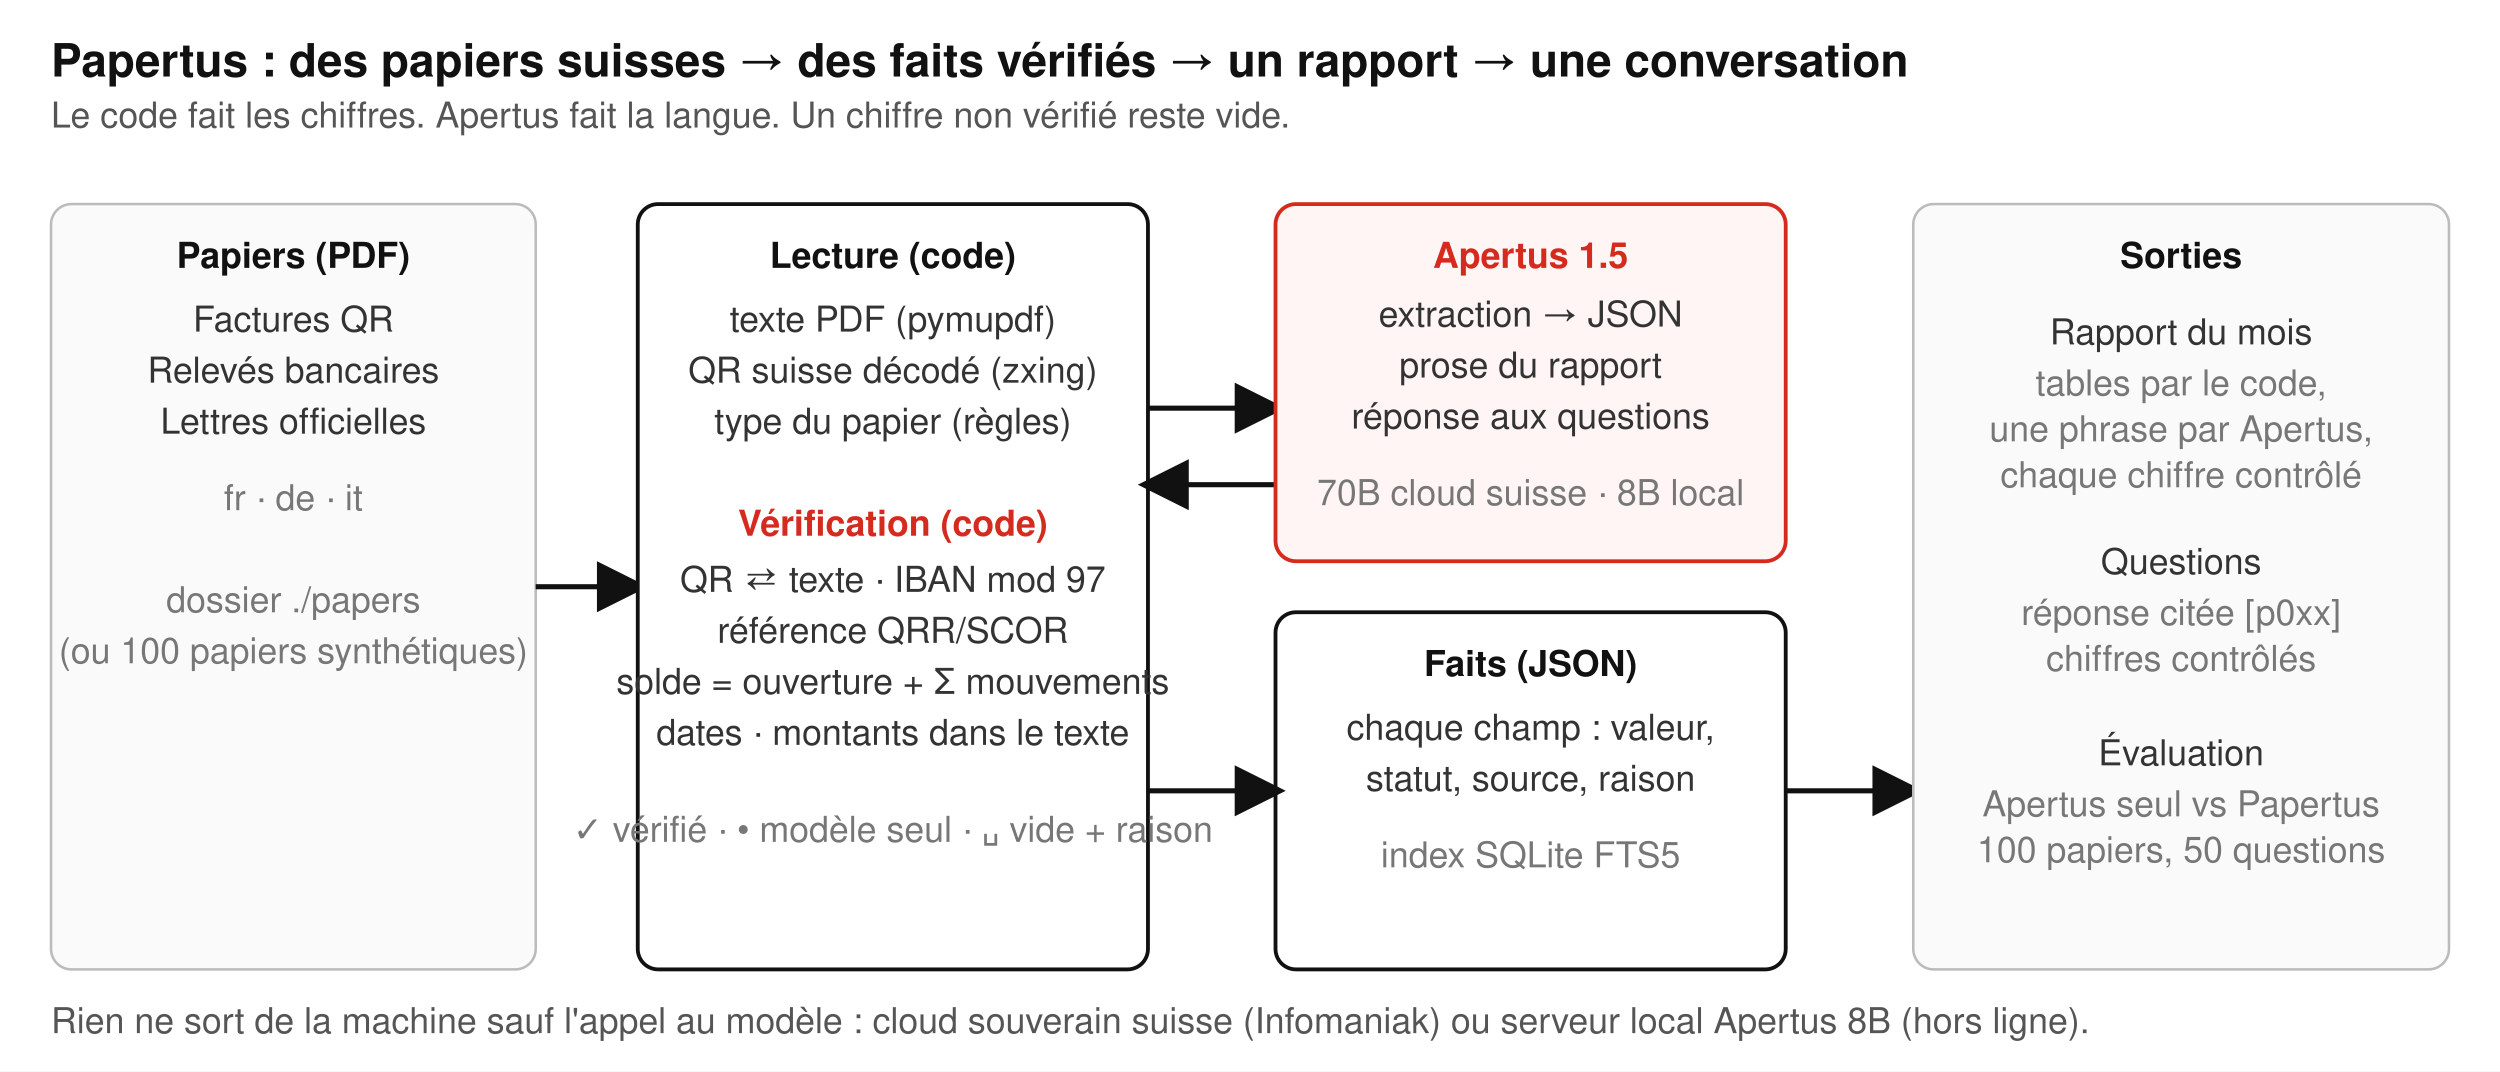
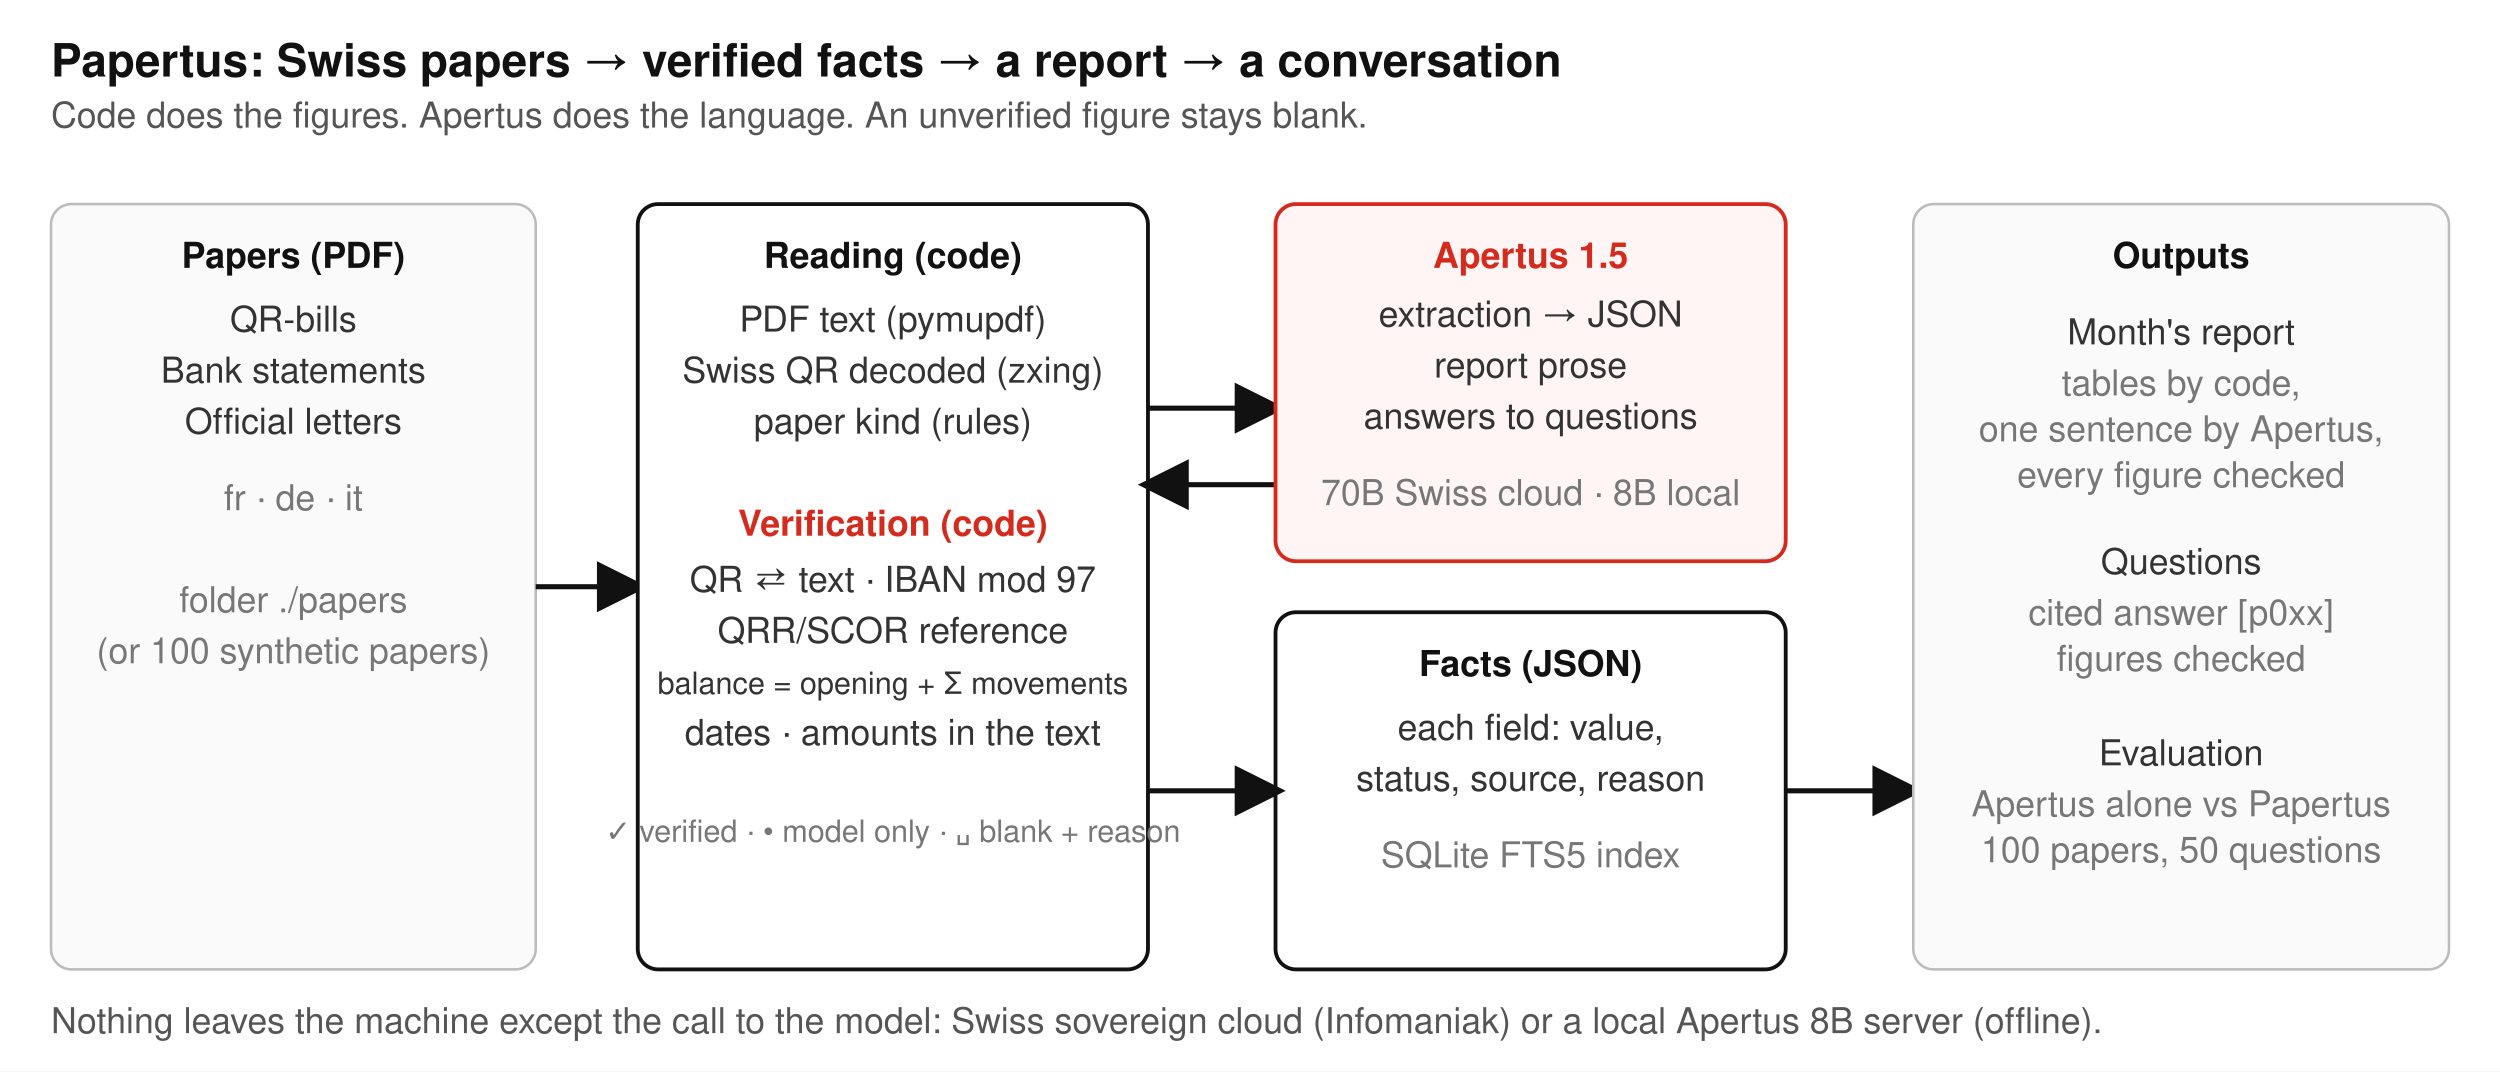
<svg xmlns="http://www.w3.org/2000/svg" viewBox="0 0 980 420" width="980" height="420" font-family="Helvetica, Arial, sans-serif" font-size="14">
  <rect width="980" height="420" fill="#ffffff" />
-   <text x="20" y="30" font-size="18" font-weight="700" fill="#111">Papertus : des papiers suisses → des faits vérifiés → un rapport → une conversation</text>
-   <text x="20" y="50" fill="#555">Le code fait les chiffres. Apertus fait la langue. Un chiffre non vérifié reste vide.</text>
+   <text x="20" y="30" font-size="18" font-weight="700" fill="#111">Papertus: Swiss papers → verified facts → a report → a conversation</text>
+   <text x="20" y="50" fill="#555">Code does the figures. Apertus does the language. An unverified figure stays blank.</text>
  <rect x="20" y="80" width="190" height="300" rx="8" fill="#fafafa" stroke="#bbb" />
-   <text x="115" y="105" text-anchor="middle" font-weight="700" fill="#111">Papiers (PDF)</text>
-   <text x="115" y="130" text-anchor="middle" fill="#333">Factures QR</text>
-   <text x="115" y="150" text-anchor="middle" fill="#333">Relevés bancaires</text>
-   <text x="115" y="170" text-anchor="middle" fill="#333">Lettres officielles</text>
+   <text x="115" y="105" text-anchor="middle" font-weight="700" fill="#111">Papers (PDF)</text>
+   <text x="115" y="130" text-anchor="middle" fill="#333">QR-bills</text>
+   <text x="115" y="150" text-anchor="middle" fill="#333">Bank statements</text>
+   <text x="115" y="170" text-anchor="middle" fill="#333">Official letters</text>
  <text x="115" y="200" text-anchor="middle" fill="#777">fr · de · it</text>
-   <text x="115" y="240" text-anchor="middle" fill="#777">dossier ./papers</text>
-   <text x="115" y="260" text-anchor="middle" fill="#777">(ou 100 papiers synthétiques)</text>
+   <text x="115" y="240" text-anchor="middle" fill="#777">folder ./papers</text>
+   <text x="115" y="260" text-anchor="middle" fill="#777">(or 100 synthetic papers)</text>
  <line x1="210" y1="230" x2="250" y2="230" stroke="#111" stroke-width="2" marker-end="url(#a)" />
  <rect x="250" y="80" width="200" height="300" rx="8" fill="#ffffff" stroke="#111" stroke-width="1.5" />
-   <text x="350" y="105" text-anchor="middle" font-weight="700" fill="#111">Lecture (code)</text>
-   <text x="350" y="130" text-anchor="middle" fill="#333">texte PDF (pymupdf)</text>
-   <text x="350" y="150" text-anchor="middle" fill="#333">QR suisse décodé (zxing)</text>
-   <text x="350" y="170" text-anchor="middle" fill="#333">type du papier (règles)</text>
-   <text x="350" y="210" text-anchor="middle" font-weight="700" fill="#d52b1e">Vérification (code)</text>
-   <text x="350" y="232" text-anchor="middle" fill="#333">QR ⇄ texte · IBAN mod 97</text>
-   <text x="350" y="252" text-anchor="middle" fill="#333">référence QRR/SCOR</text>
-   <text x="350" y="272" text-anchor="middle" fill="#333">solde = ouverture + Σ mouvements</text>
-   <text x="350" y="292" text-anchor="middle" fill="#333">dates · montants dans le texte</text>
-   <text x="350" y="330" text-anchor="middle" fill="#777">✓ vérifié · • modèle seul · ␣ vide + raison</text>
+   <text x="350" y="105" text-anchor="middle" font-weight="700" fill="#111">Reading (code)</text>
+   <text x="350" y="130" text-anchor="middle" fill="#333">PDF text (pymupdf)</text>
+   <text x="350" y="150" text-anchor="middle" fill="#333">Swiss QR decoded (zxing)</text>
+   <text x="350" y="170" text-anchor="middle" fill="#333">paper kind (rules)</text>
+   <text x="350" y="210" text-anchor="middle" font-weight="700" fill="#d52b1e">Verification (code)</text>
+   <text x="350" y="232" text-anchor="middle" fill="#333">QR ⇄ text · IBAN mod 97</text>
+   <text x="350" y="252" text-anchor="middle" fill="#333">QRR/SCOR reference</text>
+   <text x="350" y="272" text-anchor="middle" fill="#333" font-size="12">balance = opening + Σ movements</text>
+   <text x="350" y="292" text-anchor="middle" fill="#333">dates · amounts in the text</text>
+   <text x="350" y="330" text-anchor="middle" fill="#777" font-size="12">✓ verified · • model only · ␣ blank + reason</text>
  <line x1="450" y1="160" x2="500" y2="160" stroke="#111" stroke-width="2" marker-end="url(#a)" />
  <line x1="500" y1="190" x2="450" y2="190" stroke="#111" stroke-width="2" marker-end="url(#a)" />
  <rect x="500" y="80" width="200" height="140" rx="8" fill="#fff5f4" stroke="#d52b1e" stroke-width="1.5" />
  <text x="600" y="105" text-anchor="middle" font-weight="700" fill="#d52b1e">Apertus 1.5</text>
  <text x="600" y="128" text-anchor="middle" fill="#333">extraction → JSON</text>
-   <text x="600" y="148" text-anchor="middle" fill="#333">prose du rapport</text>
-   <text x="600" y="168" text-anchor="middle" fill="#333">réponse aux questions</text>
-   <text x="600" y="198" text-anchor="middle" fill="#777">70B cloud suisse · 8B local</text>
+   <text x="600" y="148" text-anchor="middle" fill="#333">report prose</text>
+   <text x="600" y="168" text-anchor="middle" fill="#333">answers to questions</text>
+   <text x="600" y="198" text-anchor="middle" fill="#777">70B Swiss cloud · 8B local</text>
  <rect x="500" y="240" width="200" height="140" rx="8" fill="#ffffff" stroke="#111" stroke-width="1.5" />
-   <text x="600" y="265" text-anchor="middle" font-weight="700" fill="#111">Faits (JSON)</text>
-   <text x="600" y="290" text-anchor="middle" fill="#333">chaque champ : valeur,</text>
-   <text x="600" y="310" text-anchor="middle" fill="#333">statut, source, raison</text>
-   <text x="600" y="340" text-anchor="middle" fill="#777">index SQLite FTS5</text>
+   <text x="600" y="265" text-anchor="middle" font-weight="700" fill="#111">Facts (JSON)</text>
+   <text x="600" y="290" text-anchor="middle" fill="#333">each field: value,</text>
+   <text x="600" y="310" text-anchor="middle" fill="#333">status, source, reason</text>
+   <text x="600" y="340" text-anchor="middle" fill="#777">SQLite FTS5 index</text>
  <line x1="450" y1="310" x2="500" y2="310" stroke="#111" stroke-width="2" marker-end="url(#a)" />
  <line x1="700" y1="310" x2="750" y2="310" stroke="#111" stroke-width="2" marker-end="url(#a)" />
  <rect x="750" y="80" width="210" height="300" rx="8" fill="#fafafa" stroke="#bbb" />
-   <text x="855" y="105" text-anchor="middle" font-weight="700" fill="#111">Sorties</text>
-   <text x="855" y="135" text-anchor="middle" fill="#333">Rapport du mois</text>
-   <text x="855" y="155" text-anchor="middle" fill="#777">tables par le code,</text>
-   <text x="855" y="173" text-anchor="middle" fill="#777">une phrase par Apertus,</text>
-   <text x="855" y="191" text-anchor="middle" fill="#777">chaque chiffre contrôlé</text>
+   <text x="855" y="105" text-anchor="middle" font-weight="700" fill="#111">Outputs</text>
+   <text x="855" y="135" text-anchor="middle" fill="#333">Month's report</text>
+   <text x="855" y="155" text-anchor="middle" fill="#777">tables by code,</text>
+   <text x="855" y="173" text-anchor="middle" fill="#777">one sentence by Apertus,</text>
+   <text x="855" y="191" text-anchor="middle" fill="#777">every figure checked</text>
  <text x="855" y="225" text-anchor="middle" fill="#333">Questions</text>
-   <text x="855" y="245" text-anchor="middle" fill="#777">réponse citée [p0xx]</text>
-   <text x="855" y="263" text-anchor="middle" fill="#777">chiffres contrôlés</text>
-   <text x="855" y="300" text-anchor="middle" fill="#333">Évaluation</text>
-   <text x="855" y="320" text-anchor="middle" fill="#777">Apertus seul vs Papertus</text>
-   <text x="855" y="338" text-anchor="middle" fill="#777">100 papiers, 50 questions</text>
-   <text x="20" y="405" fill="#555">Rien ne sort de la machine sauf l'appel au modèle : cloud souverain suisse (Infomaniak) ou serveur local Apertus 8B (hors ligne).</text>
+   <text x="855" y="245" text-anchor="middle" fill="#777">cited answer [p0xx]</text>
+   <text x="855" y="263" text-anchor="middle" fill="#777">figures checked</text>
+   <text x="855" y="300" text-anchor="middle" fill="#333">Evaluation</text>
+   <text x="855" y="320" text-anchor="middle" fill="#777">Apertus alone vs Papertus</text>
+   <text x="855" y="338" text-anchor="middle" fill="#777">100 papers, 50 questions</text>
+   <text x="20" y="405" fill="#555">Nothing leaves the machine except the call to the model: Swiss sovereign cloud (Infomaniak) or a local Apertus 8B server (offline).</text>
  <defs>
    <marker id="a" markerWidth="10" markerHeight="10" refX="8" refY="5" orient="auto">
      <path d="M0,0 L10,5 L0,10 z" fill="#111" />
    </marker>
  </defs>
</svg>
